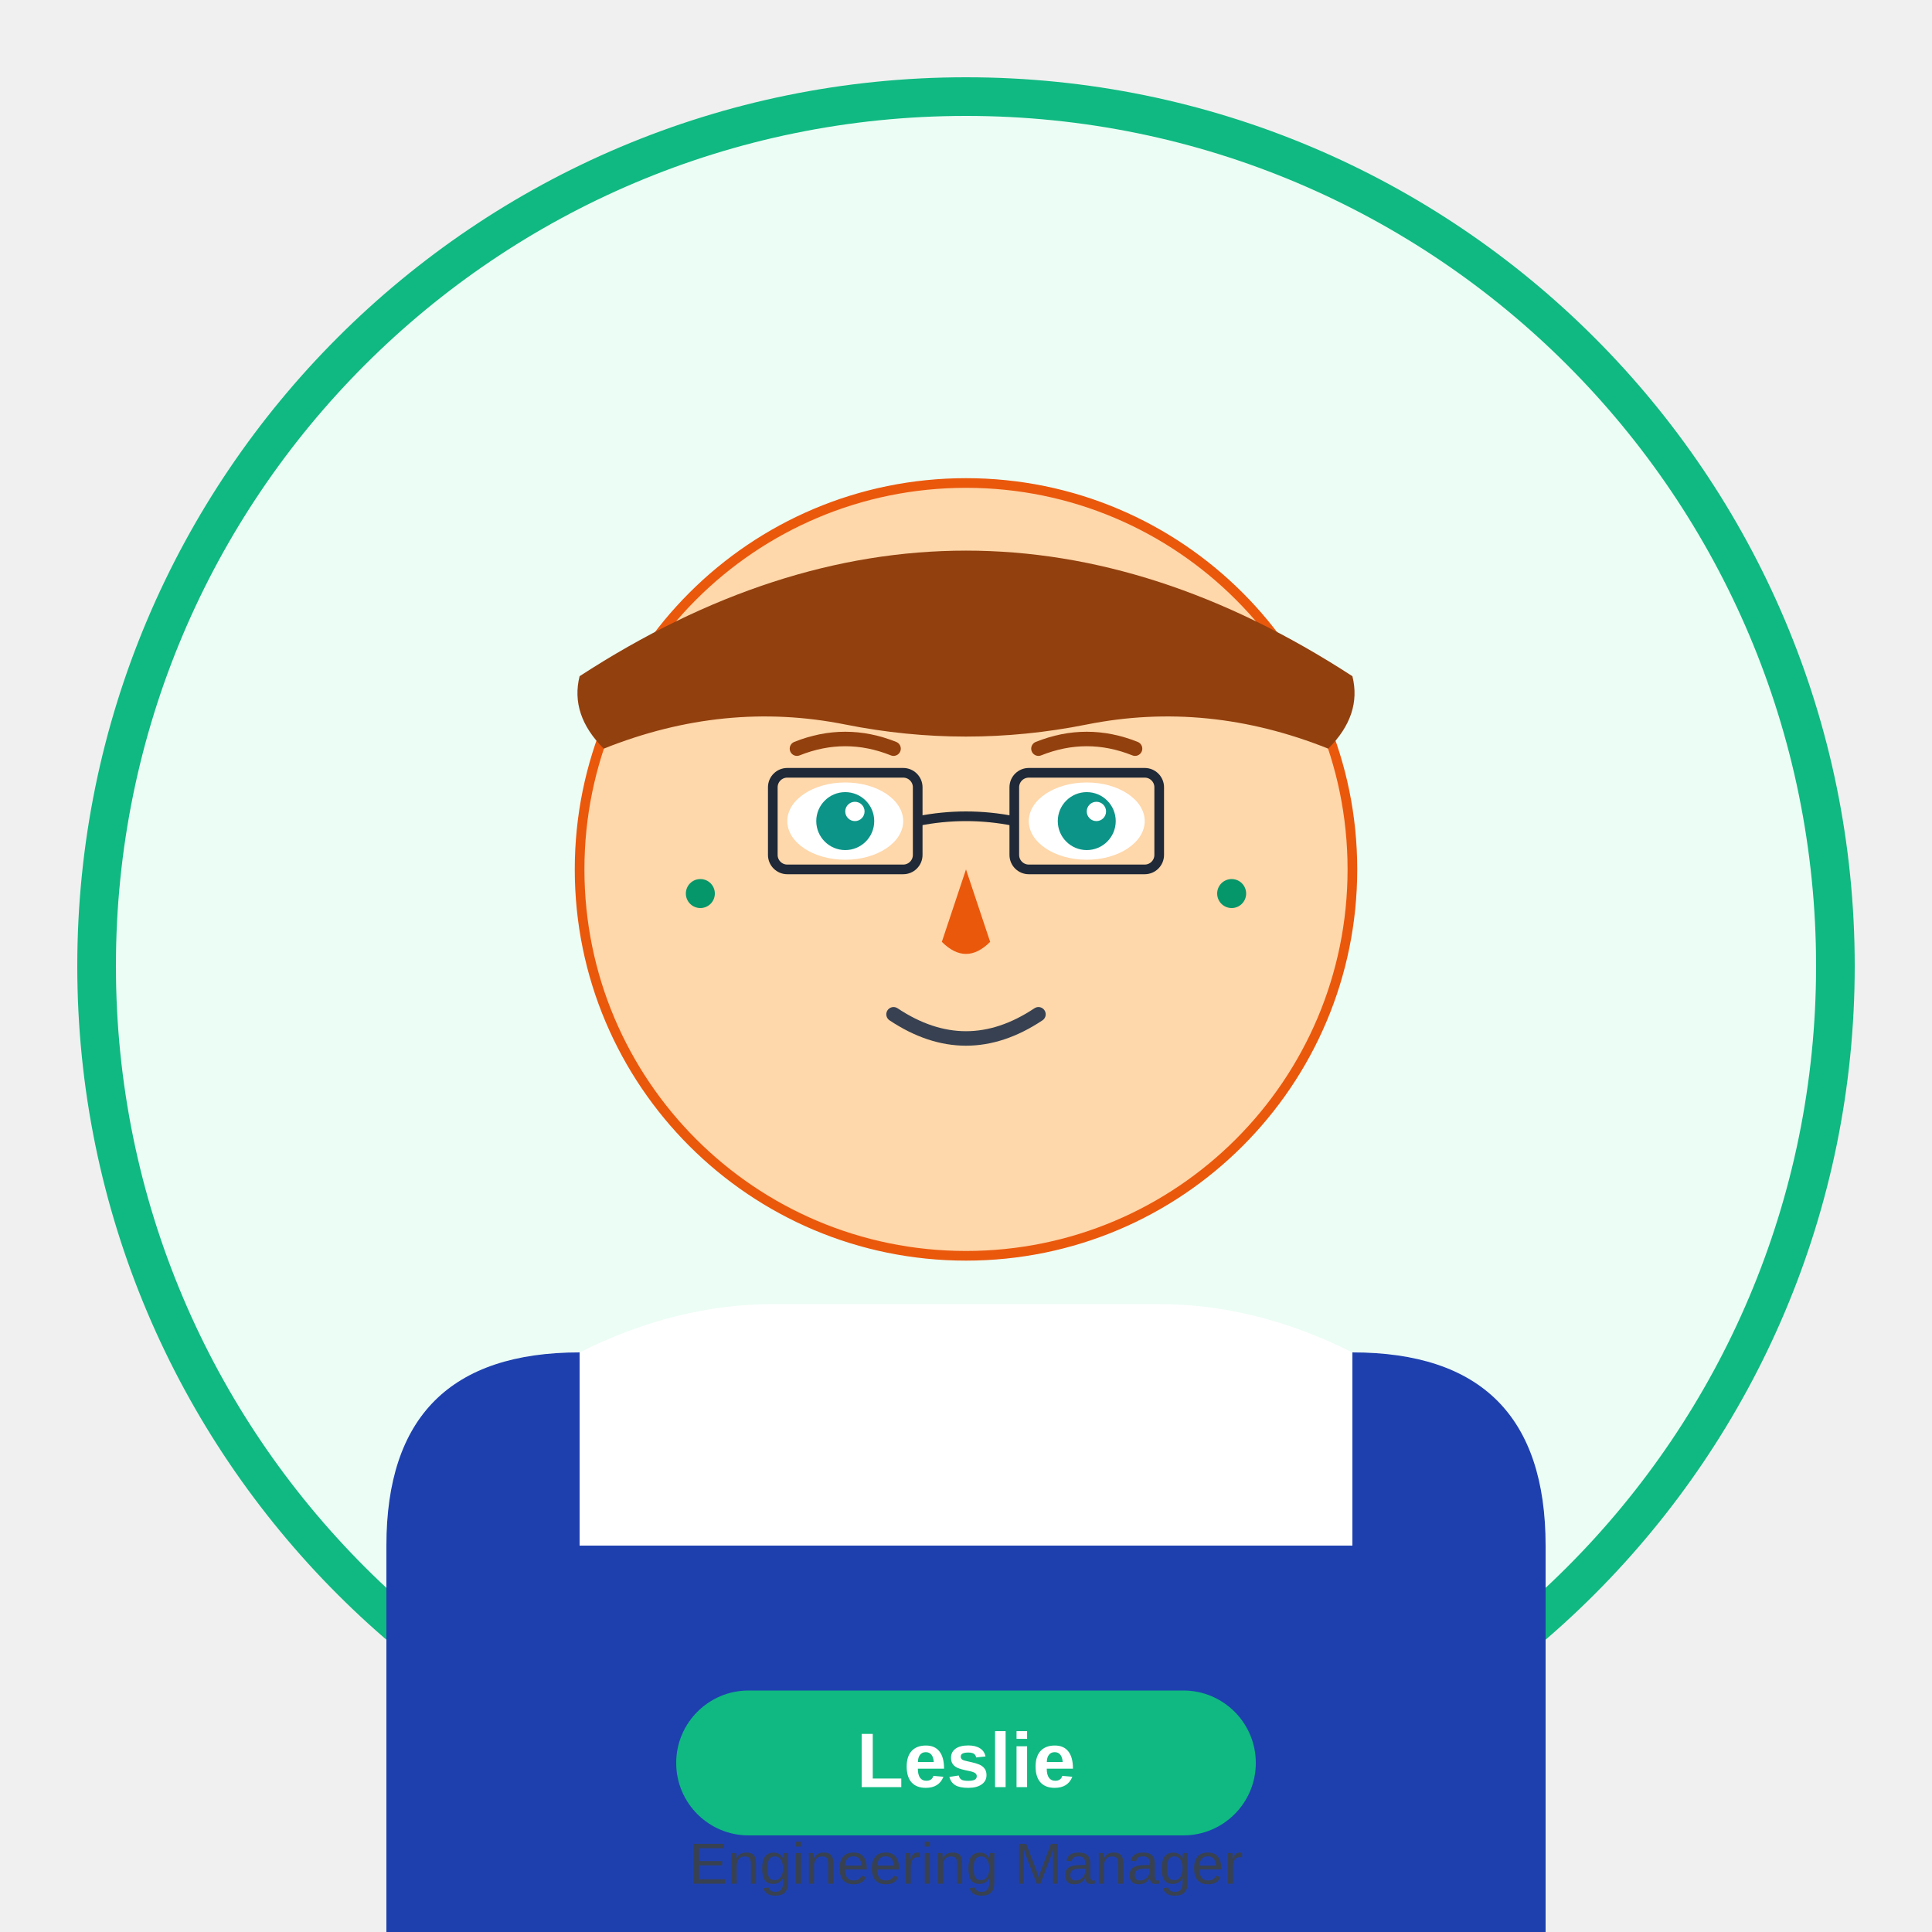
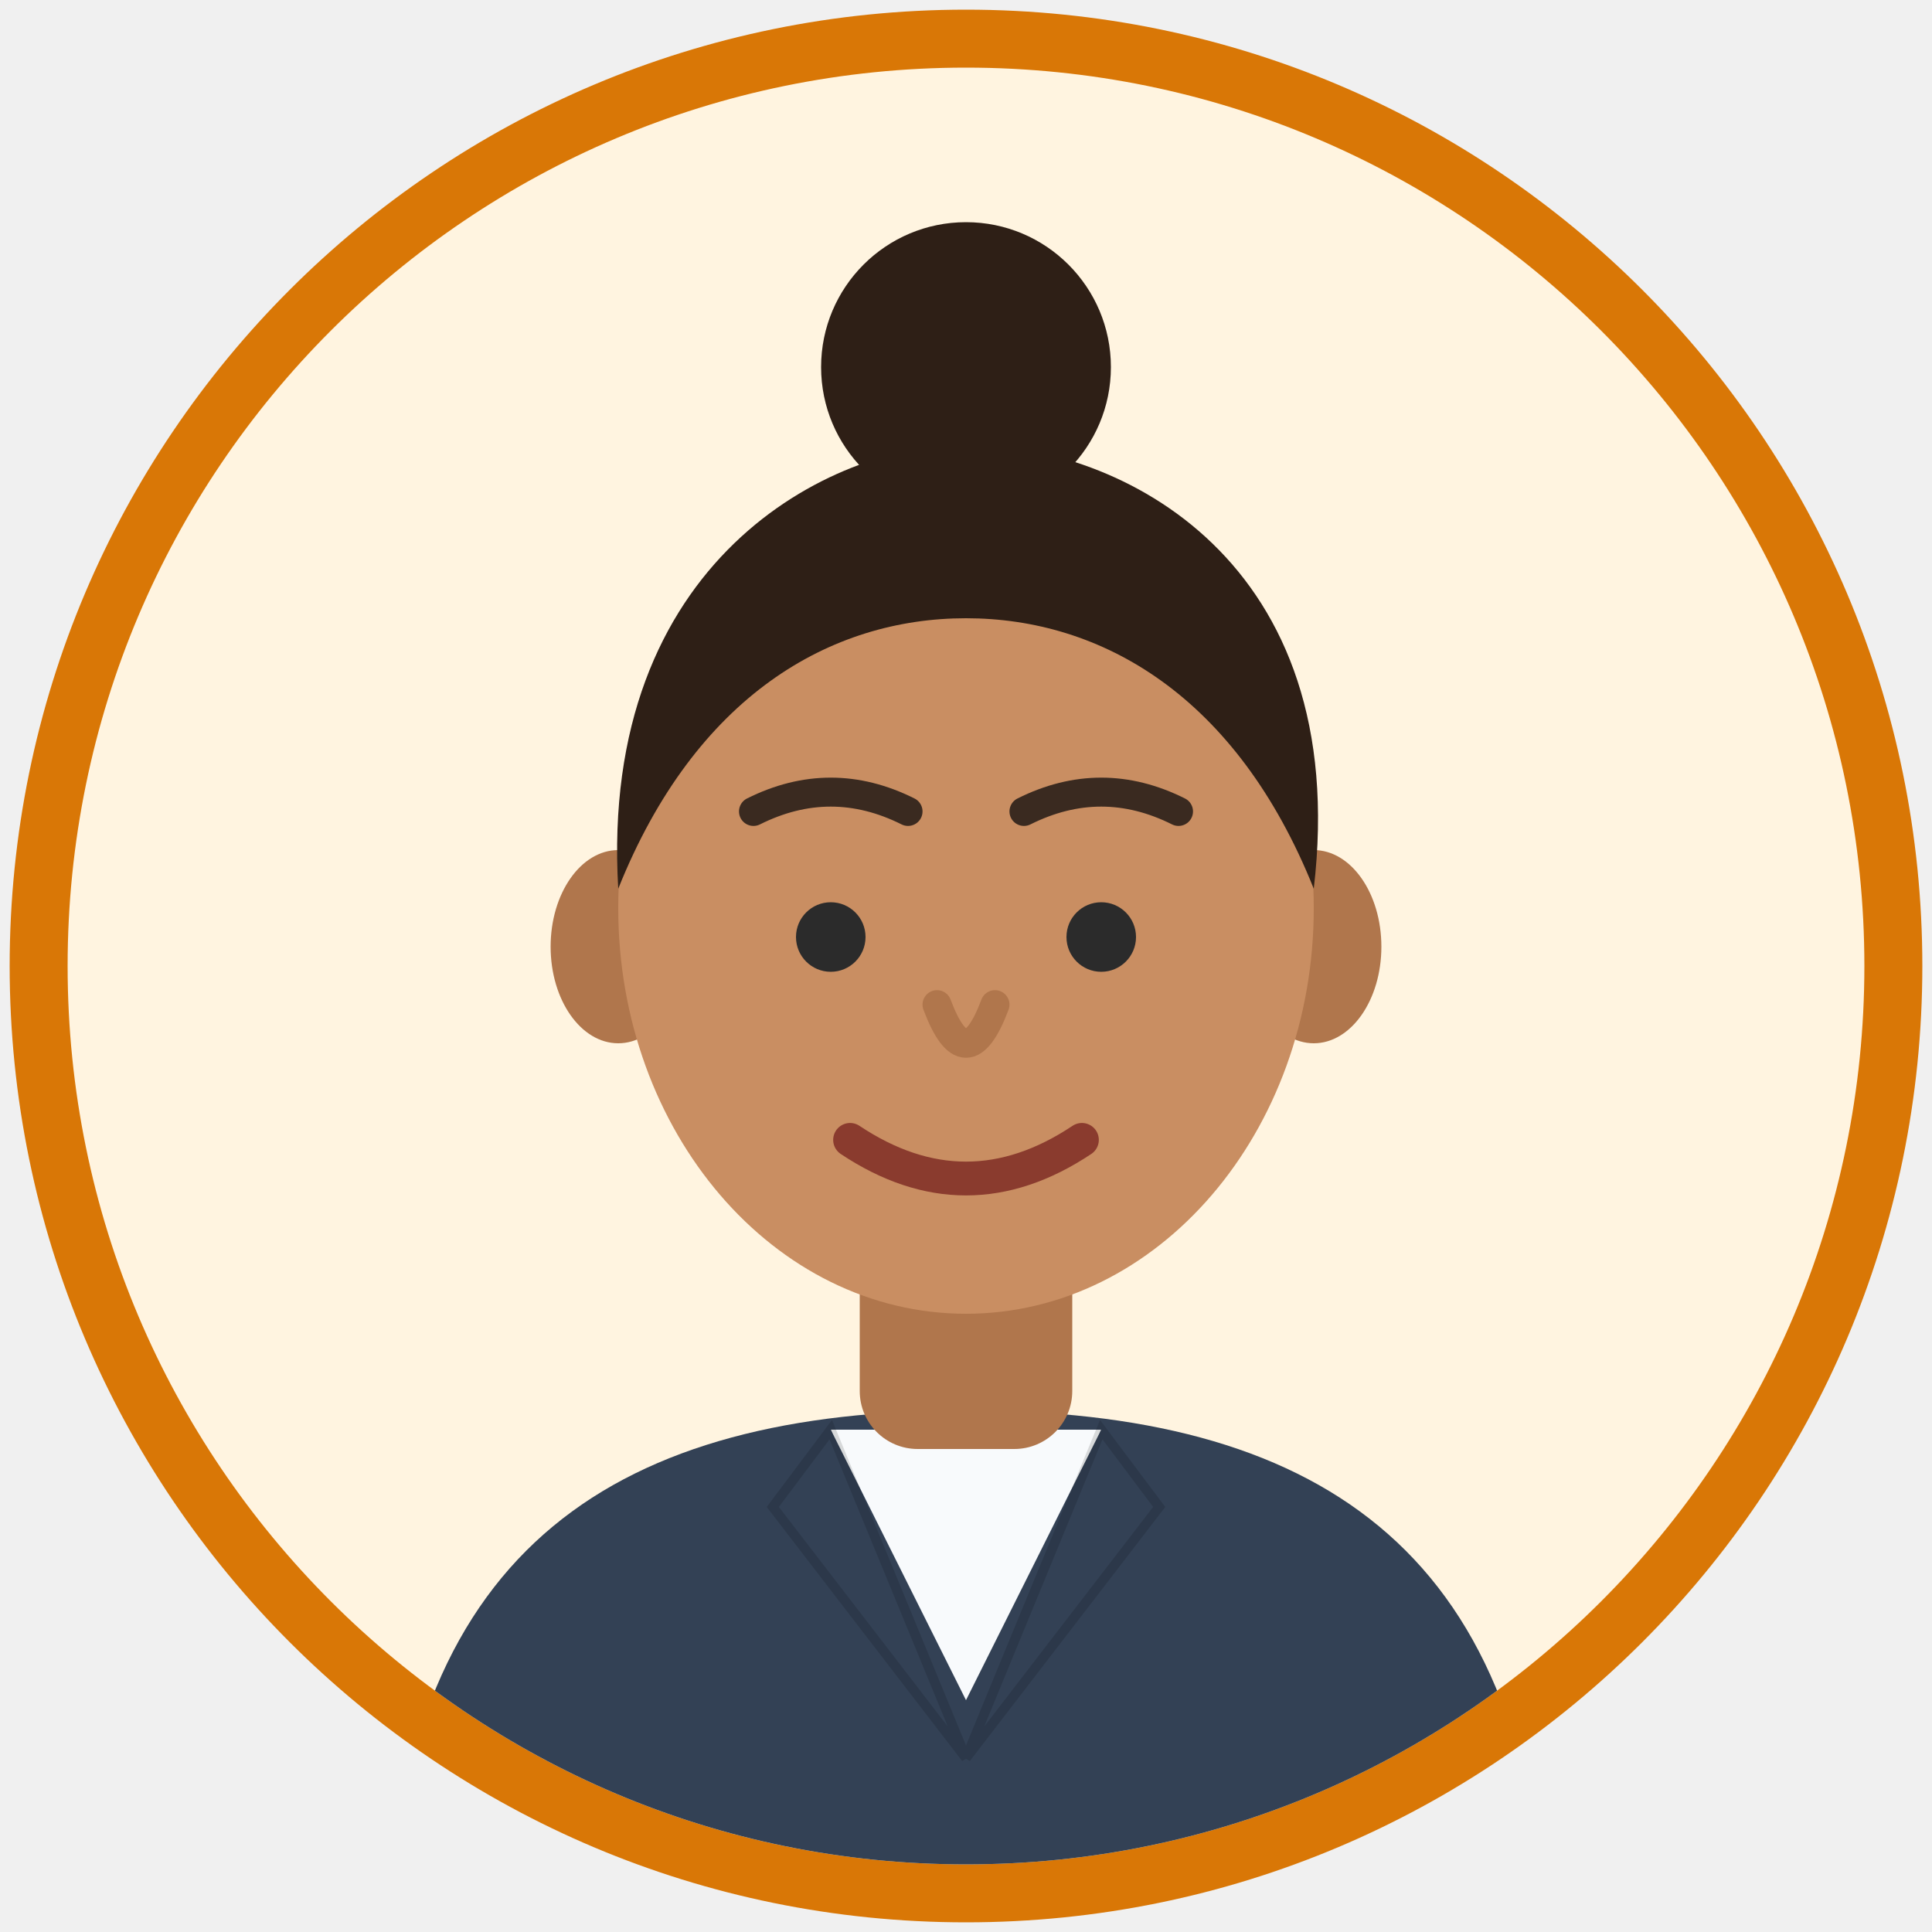
- <svg xmlns="http://www.w3.org/2000/svg" viewBox="0 0 400 400">
-   <circle cx="200" cy="200" r="180" fill="#ecfdf5" stroke="#10b981" stroke-width="8" />
-   <path d="M80 320 Q80 280 120 280 L280 280 Q320 280 320 320 L320 400 L80 400 Z" fill="#1e40af" />
-   <path d="M120 280 Q140 270 160 270 L240 270 Q260 270 280 280 L280 320 L120 320 Z" fill="#ffffff" />
-   <circle cx="200" cy="180" r="80" fill="#fed7aa" stroke="#ea580c" stroke-width="2" />
-   <path d="M120 140 Q200 88 280 140 Q282 148 275 155 Q250 145 225 150 Q200 155 175 150 Q150 145 125 155 Q118 148 120 140" fill="#92400e" />
-   <ellipse cx="175" cy="170" rx="12" ry="8" fill="#ffffff" />
-   <ellipse cx="225" cy="170" rx="12" ry="8" fill="#ffffff" />
-   <circle cx="175" cy="170" r="6" fill="#0d9488" />
-   <circle cx="225" cy="170" r="6" fill="#0d9488" />
-   <circle cx="177" cy="168" r="2" fill="#ffffff" />
-   <circle cx="227" cy="168" r="2" fill="#ffffff" />
-   <path d="M165 155 Q175 151 185 155" stroke="#92400e" stroke-width="3" fill="none" stroke-linecap="round" />
-   <path d="M215 155 Q225 151 235 155" stroke="#92400e" stroke-width="3" fill="none" stroke-linecap="round" />
-   <path d="M200 180 L195 195 Q200 200 205 195 Z" fill="#ea580c" />
-   <path d="M185 210 Q200 220 215 210" stroke="#374151" stroke-width="3" fill="none" stroke-linecap="round" />
-   <rect x="160" y="160" width="30" height="20" rx="3" fill="none" stroke="#1f2937" stroke-width="2" />
-   <rect x="210" y="160" width="30" height="20" rx="3" fill="none" stroke="#1f2937" stroke-width="2" />
-   <path d="M190 170 Q200 168 210 170" stroke="#1f2937" stroke-width="2" fill="none" />
-   <circle cx="145" cy="185" r="3" fill="#059669" />
-   <circle cx="255" cy="185" r="3" fill="#059669" />
-   <rect x="140" y="350" width="120" height="30" rx="15" fill="#10b981" />
-   <text x="200" y="370" text-anchor="middle" fill="white" font-family="Arial, sans-serif" font-size="16" font-weight="bold">Leslie</text>
-   <text x="200" y="390" text-anchor="middle" fill="#374151" font-family="Arial, sans-serif" font-size="12">Engineering Manager</text>
+ <svg xmlns="http://www.w3.org/2000/svg" viewBox="0 0 200 200" role="img">
+   <circle cx="100" cy="100" r="96" fill="#FFF4E0" stroke="#D97706" stroke-width="6" />
+   <clipPath id="c">
+     <circle cx="100" cy="100" r="93" />
+   </clipPath>
+   <g clip-path="url(#c)">
+     <circle cx="100" cy="38" r="15" fill="#2E1F16" />
+     <path d="M40 200 C42 160 64 146 100 146 C136 146 158 160 160 200 Z" fill="#334155" />
+     <path d="M86 148 L100 176 L114 148 Z" fill="#F8FAFC" />
+     <path d="M86 148 L80 156 L100 182 Z M114 148 L120 156 L100 182 Z" fill="#334155" stroke="#00000022" />
+     <rect x="89" y="124" width="22" height="26" rx="6" fill="#B0764C" />
+     <ellipse cx="64" cy="98" rx="7" ry="10" fill="#B0764C" />
+     <ellipse cx="136" cy="98" rx="7" ry="10" fill="#B0764C" />
+     <ellipse cx="100" cy="94" rx="36" ry="42" fill="#C98E62" />
+     <path d="M64 92 C62 58 86 46 100 46 C116 46 140 58 136 92 C128 72 114 64 100 64 C86 64 72 72 64 92 Z" fill="#2E1F16" />
+     <path d="M78 84 Q86 80 94 84 M106 84 Q114 80 122 84" stroke="#3A2A20" stroke-width="3" fill="none" stroke-linecap="round" />
+     <circle cx="86" cy="97" r="3.6" fill="#2B2B2B" />
+     <circle cx="114" cy="97" r="3.6" fill="#2B2B2B" />
+     <path d="M97 104 Q100 112 103 104" stroke="#B0764C" stroke-width="3" fill="none" stroke-linecap="round" />
+     <path d="M88 118 Q100 126 112 118" stroke="#8A3B2E" stroke-width="3.5" fill="none" stroke-linecap="round" />
+   </g>
</svg>
